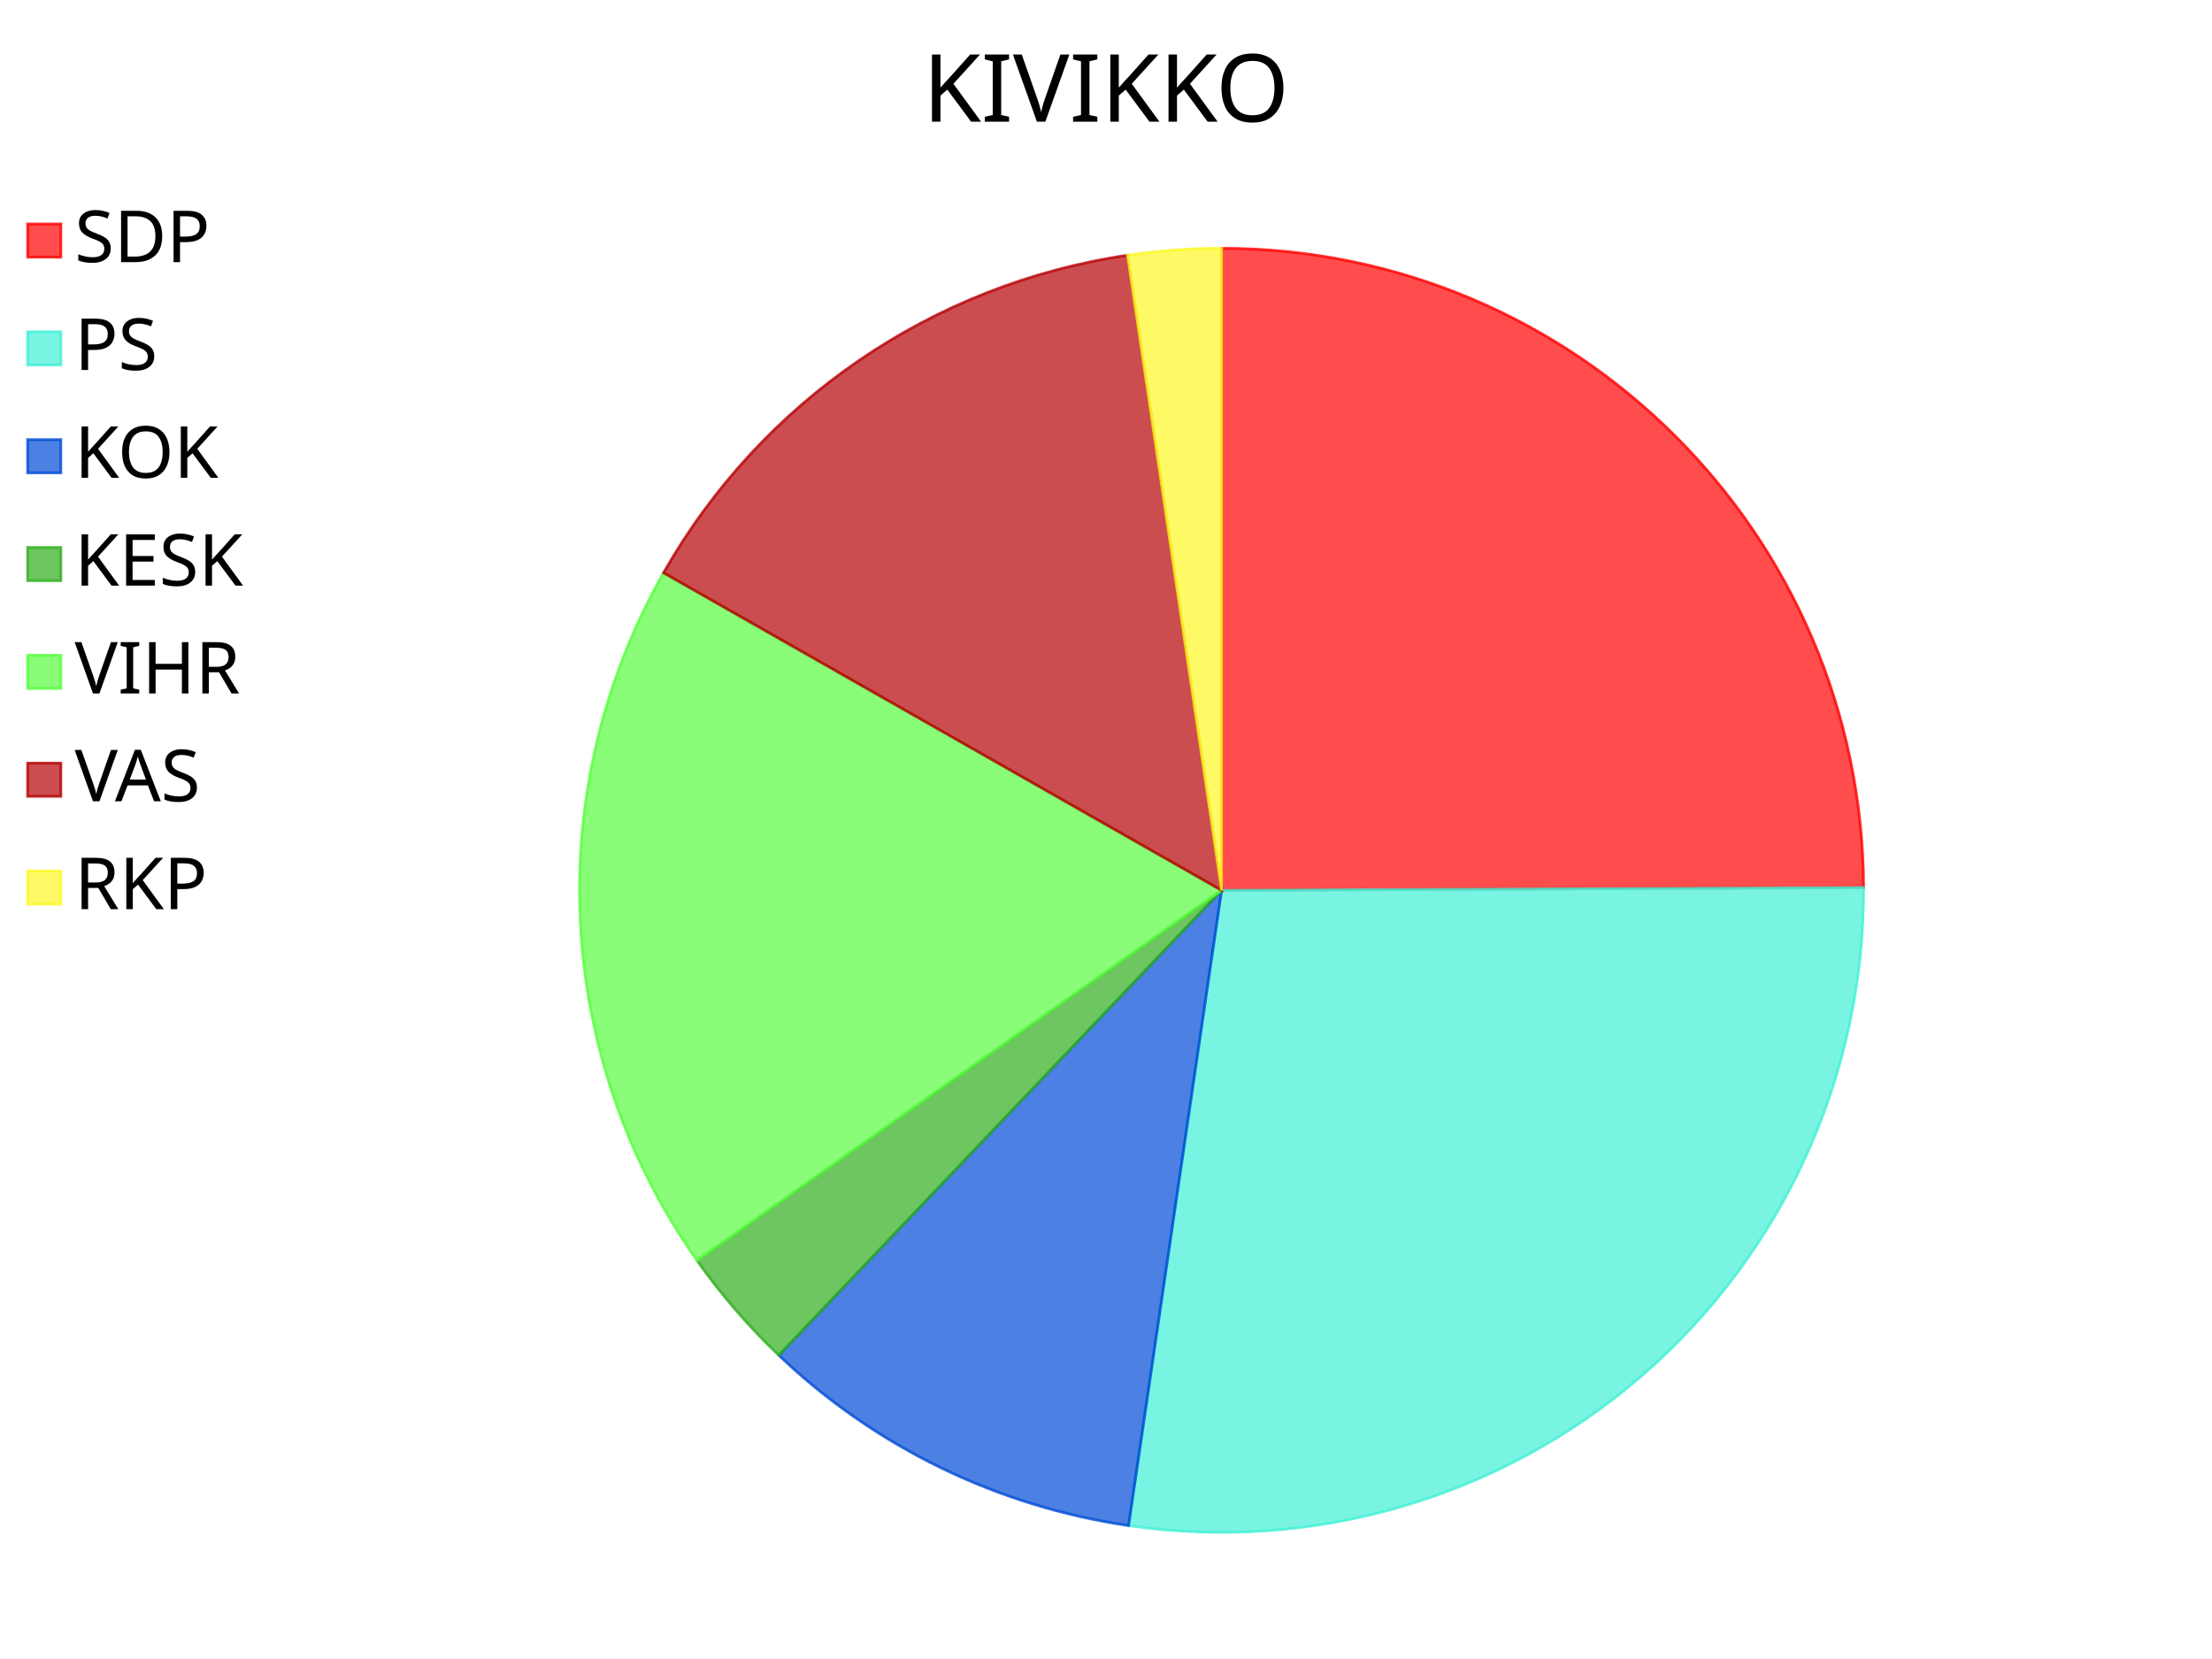
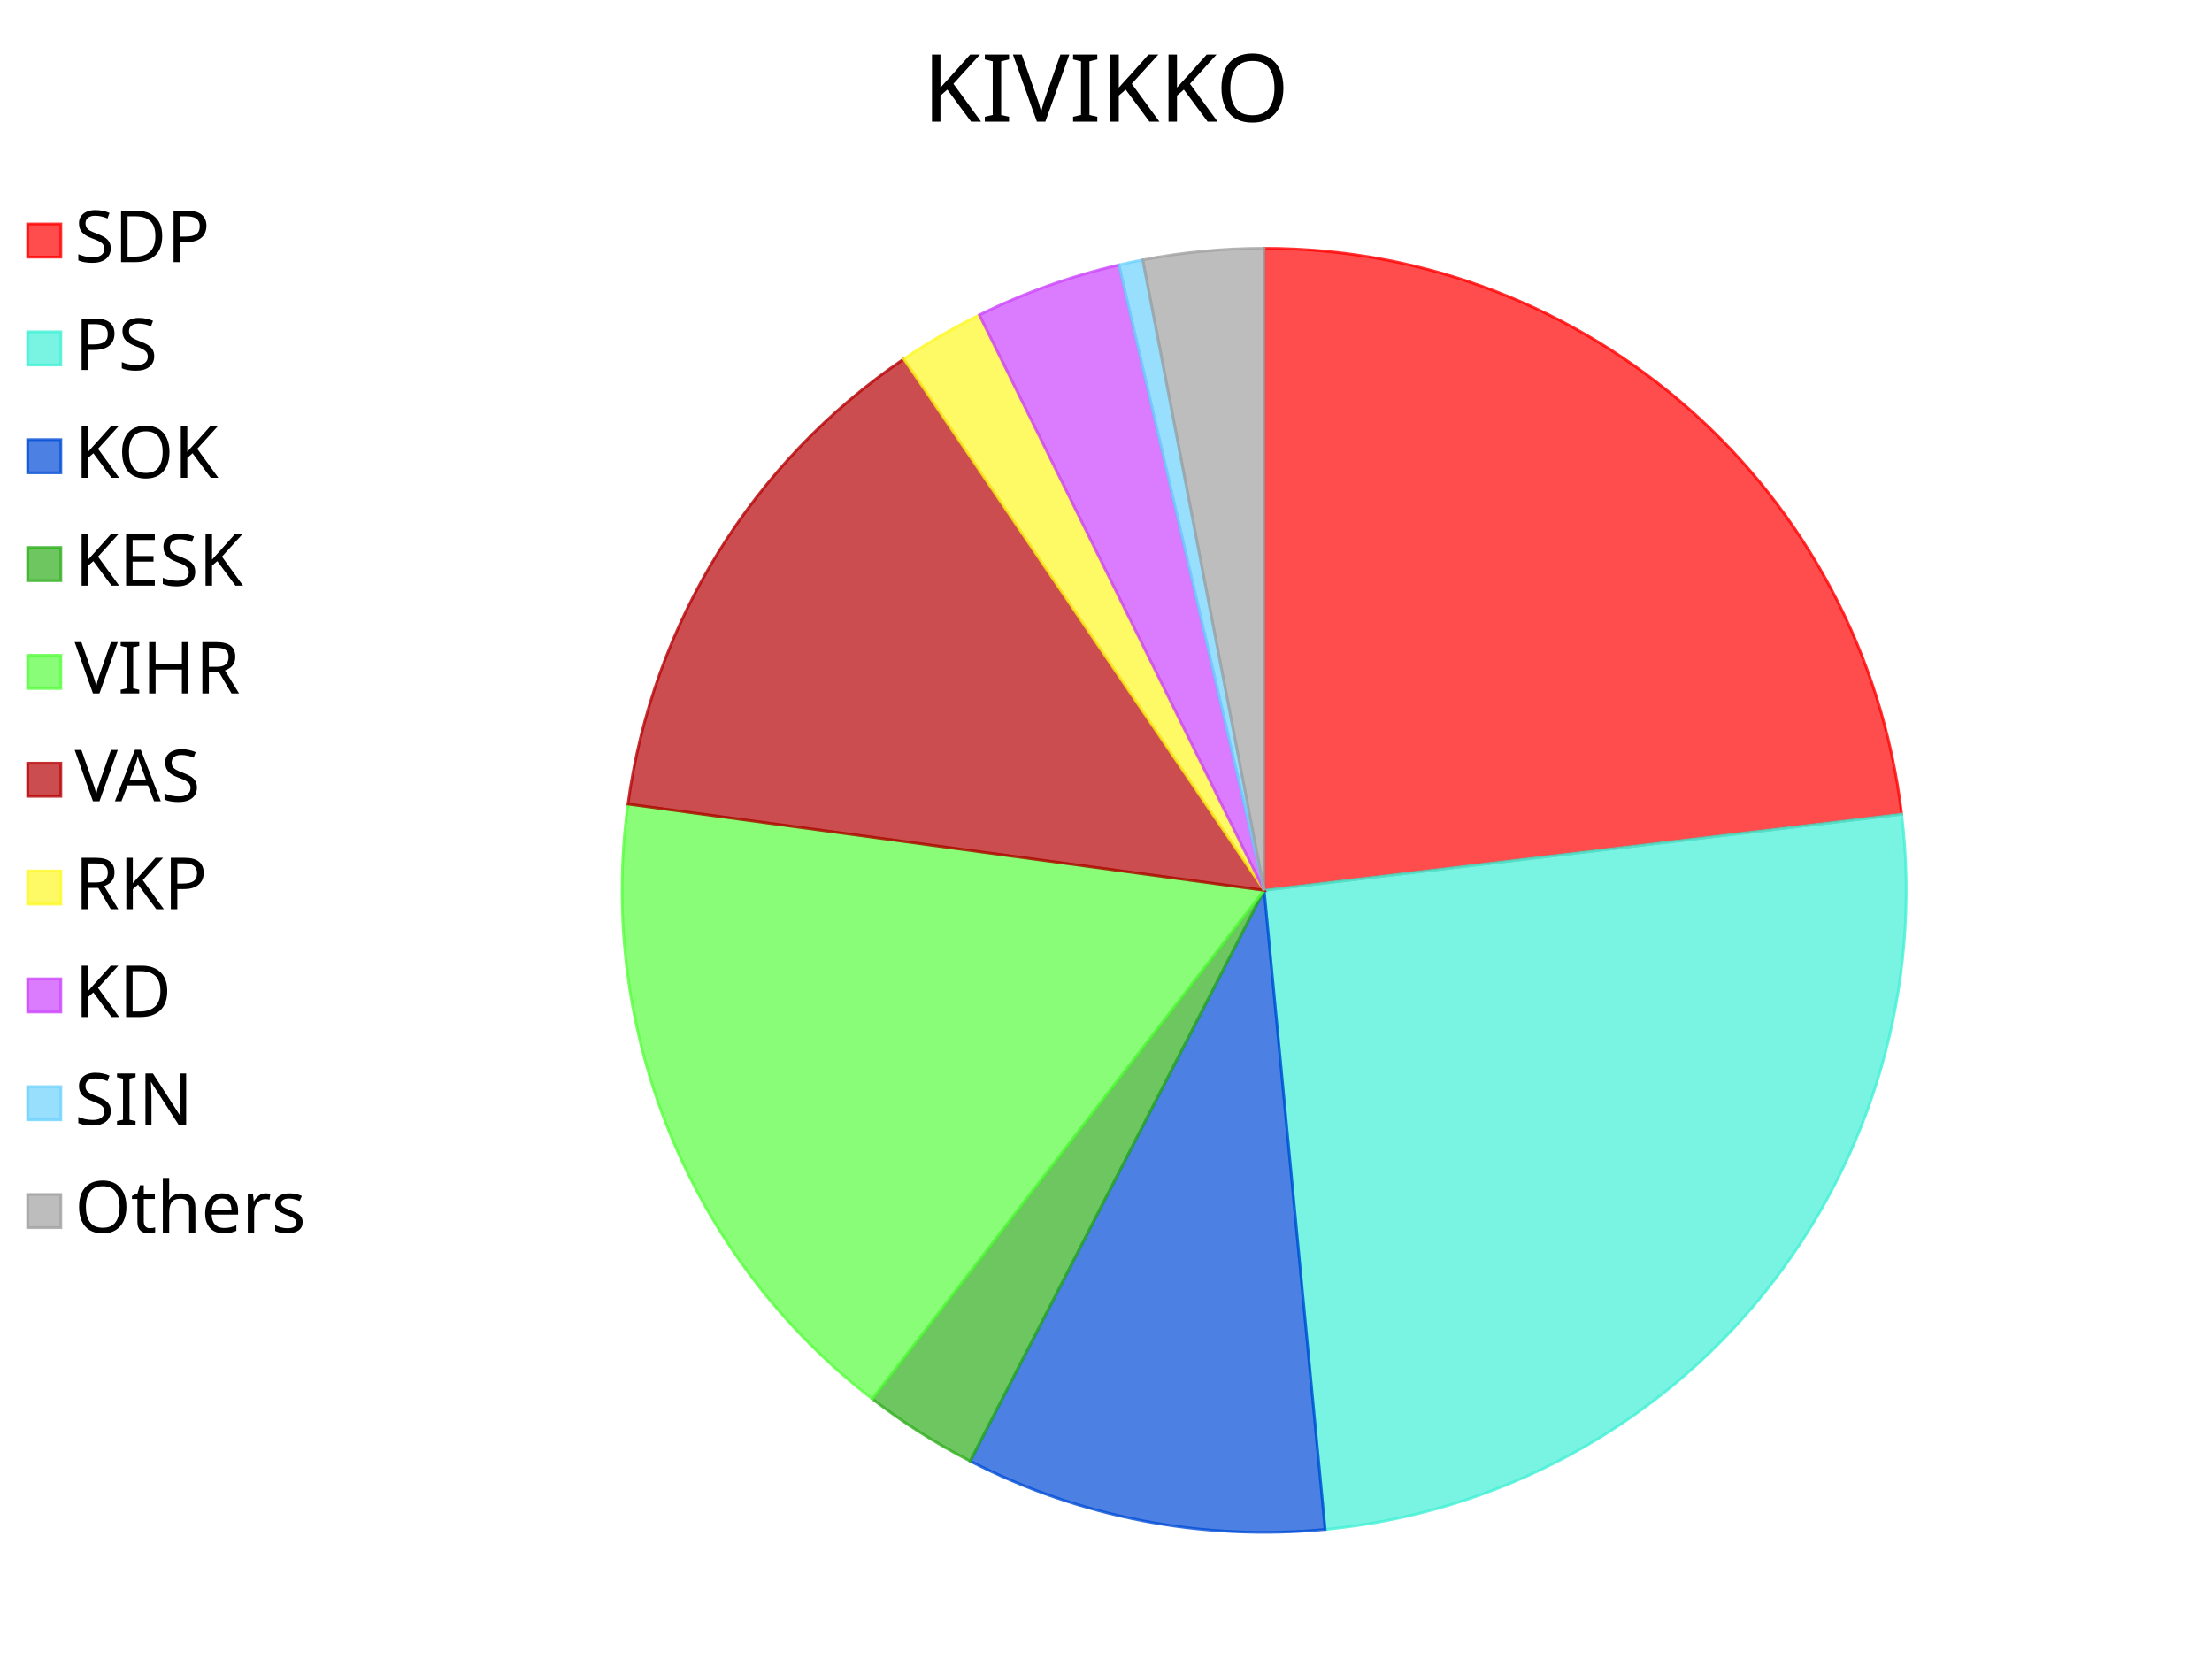
- <svg xmlns="http://www.w3.org/2000/svg" class="pygal-chart" id="chart-9b2dfc12-37bd-41e5-9701-15e95cab3e07" viewBox="0 0 800 600">
+ <svg xmlns="http://www.w3.org/2000/svg" class="pygal-chart" id="chart-26f1e703-0b96-4211-a033-7c0b7a48ba94" viewBox="0 0 800 600">
  <defs>
-     <style type="text/css">#chart-9b2dfc12-37bd-41e5-9701-15e95cab3e07{-webkit-user-select:none;-webkit-font-smoothing:antialiased;font-family:Poppins}#chart-9b2dfc12-37bd-41e5-9701-15e95cab3e07 .title{font-family:Poppins;font-size:34px}#chart-9b2dfc12-37bd-41e5-9701-15e95cab3e07 .legends .legend text{font-family:Poppins;font-size:26px}#chart-9b2dfc12-37bd-41e5-9701-15e95cab3e07 .axis text{font-family:Poppins;font-size:10px}#chart-9b2dfc12-37bd-41e5-9701-15e95cab3e07 .axis text.major{font-family:Poppins;font-size:10px}#chart-9b2dfc12-37bd-41e5-9701-15e95cab3e07 .text-overlay text.value{font-family:Poppins;font-size:16px}#chart-9b2dfc12-37bd-41e5-9701-15e95cab3e07 .text-overlay text.label{font-family:Poppins;font-size:10px}#chart-9b2dfc12-37bd-41e5-9701-15e95cab3e07 .tooltip{font-family:Poppins;font-size:26px}#chart-9b2dfc12-37bd-41e5-9701-15e95cab3e07 text.no_data{font-family:Poppins;font-size:64px}
- #chart-9b2dfc12-37bd-41e5-9701-15e95cab3e07{background-color:#ffffff}#chart-9b2dfc12-37bd-41e5-9701-15e95cab3e07 path,#chart-9b2dfc12-37bd-41e5-9701-15e95cab3e07 line,#chart-9b2dfc12-37bd-41e5-9701-15e95cab3e07 rect,#chart-9b2dfc12-37bd-41e5-9701-15e95cab3e07 circle{-webkit-transition:300ms ease-in;-moz-transition:300ms ease-in;transition:300ms ease-in}#chart-9b2dfc12-37bd-41e5-9701-15e95cab3e07 .graph &gt; .background{fill:#ffffff}#chart-9b2dfc12-37bd-41e5-9701-15e95cab3e07 .plot &gt; .background{fill:#ffffff}#chart-9b2dfc12-37bd-41e5-9701-15e95cab3e07 .graph{fill:#000000}#chart-9b2dfc12-37bd-41e5-9701-15e95cab3e07 text.no_data{fill:#000000}#chart-9b2dfc12-37bd-41e5-9701-15e95cab3e07 .title{fill:#000000}#chart-9b2dfc12-37bd-41e5-9701-15e95cab3e07 .legends .legend text{fill:#000000}#chart-9b2dfc12-37bd-41e5-9701-15e95cab3e07 .legends .legend:hover text{fill:#000000}#chart-9b2dfc12-37bd-41e5-9701-15e95cab3e07 .axis .line{stroke:#000000}#chart-9b2dfc12-37bd-41e5-9701-15e95cab3e07 .axis .guide.line{stroke:#000000}#chart-9b2dfc12-37bd-41e5-9701-15e95cab3e07 .axis .major.line{stroke:#000000}#chart-9b2dfc12-37bd-41e5-9701-15e95cab3e07 .axis text.major{fill:#000000}#chart-9b2dfc12-37bd-41e5-9701-15e95cab3e07 .axis.y .guides:hover .guide.line,#chart-9b2dfc12-37bd-41e5-9701-15e95cab3e07 .line-graph .axis.x .guides:hover .guide.line,#chart-9b2dfc12-37bd-41e5-9701-15e95cab3e07 .stackedline-graph .axis.x .guides:hover .guide.line,#chart-9b2dfc12-37bd-41e5-9701-15e95cab3e07 .xy-graph .axis.x .guides:hover .guide.line{stroke:#000000}#chart-9b2dfc12-37bd-41e5-9701-15e95cab3e07 .axis .guides:hover text{fill:#000000}#chart-9b2dfc12-37bd-41e5-9701-15e95cab3e07 .reactive{fill-opacity:.7;stroke-opacity:.8}#chart-9b2dfc12-37bd-41e5-9701-15e95cab3e07 .ci{stroke:#000000}#chart-9b2dfc12-37bd-41e5-9701-15e95cab3e07 .reactive.active,#chart-9b2dfc12-37bd-41e5-9701-15e95cab3e07 .active .reactive{fill-opacity:.9;stroke-opacity:.9;stroke-width:4}#chart-9b2dfc12-37bd-41e5-9701-15e95cab3e07 .ci .reactive.active{stroke-width:1.5}#chart-9b2dfc12-37bd-41e5-9701-15e95cab3e07 .series text{fill:#000000}#chart-9b2dfc12-37bd-41e5-9701-15e95cab3e07 .tooltip rect{fill:#ffffff;stroke:#000000;-webkit-transition:opacity 300ms ease-in;-moz-transition:opacity 300ms ease-in;transition:opacity 300ms ease-in}#chart-9b2dfc12-37bd-41e5-9701-15e95cab3e07 .tooltip .label{fill:#000000}#chart-9b2dfc12-37bd-41e5-9701-15e95cab3e07 .tooltip .label{fill:#000000}#chart-9b2dfc12-37bd-41e5-9701-15e95cab3e07 .tooltip .legend{font-size:.8em;fill:#000000}#chart-9b2dfc12-37bd-41e5-9701-15e95cab3e07 .tooltip .x_label{font-size:.6em;fill:#000000}#chart-9b2dfc12-37bd-41e5-9701-15e95cab3e07 .tooltip .xlink{font-size:.5em;text-decoration:underline}#chart-9b2dfc12-37bd-41e5-9701-15e95cab3e07 .tooltip .value{font-size:1.5em}#chart-9b2dfc12-37bd-41e5-9701-15e95cab3e07 .bound{font-size:.5em}#chart-9b2dfc12-37bd-41e5-9701-15e95cab3e07 .max-value{font-size:.75em;fill:#000000}#chart-9b2dfc12-37bd-41e5-9701-15e95cab3e07 .map-element{fill:#ffffff;stroke:#000000 !important}#chart-9b2dfc12-37bd-41e5-9701-15e95cab3e07 .map-element .reactive{fill-opacity:inherit;stroke-opacity:inherit}#chart-9b2dfc12-37bd-41e5-9701-15e95cab3e07 .color-0,#chart-9b2dfc12-37bd-41e5-9701-15e95cab3e07 .color-0 a:visited{stroke:#ff0000;fill:#ff0000}#chart-9b2dfc12-37bd-41e5-9701-15e95cab3e07 .color-1,#chart-9b2dfc12-37bd-41e5-9701-15e95cab3e07 .color-1 a:visited{stroke:#42f0d6;fill:#42f0d6}#chart-9b2dfc12-37bd-41e5-9701-15e95cab3e07 .color-2,#chart-9b2dfc12-37bd-41e5-9701-15e95cab3e07 .color-2 a:visited{stroke:#004bd6;fill:#004bd6}#chart-9b2dfc12-37bd-41e5-9701-15e95cab3e07 .color-3,#chart-9b2dfc12-37bd-41e5-9701-15e95cab3e07 .color-3 a:visited{stroke:#30af1d;fill:#30af1d}#chart-9b2dfc12-37bd-41e5-9701-15e95cab3e07 .color-4,#chart-9b2dfc12-37bd-41e5-9701-15e95cab3e07 .color-4 a:visited{stroke:#58fd3f;fill:#58fd3f}#chart-9b2dfc12-37bd-41e5-9701-15e95cab3e07 .color-5,#chart-9b2dfc12-37bd-41e5-9701-15e95cab3e07 .color-5 a:visited{stroke:#b60205;fill:#b60205}#chart-9b2dfc12-37bd-41e5-9701-15e95cab3e07 .color-6,#chart-9b2dfc12-37bd-41e5-9701-15e95cab3e07 .color-6 a:visited{stroke:#fdf926;fill:#fdf926}#chart-9b2dfc12-37bd-41e5-9701-15e95cab3e07 .text-overlay .color-0 text{fill:black}#chart-9b2dfc12-37bd-41e5-9701-15e95cab3e07 .text-overlay .color-1 text{fill:black}#chart-9b2dfc12-37bd-41e5-9701-15e95cab3e07 .text-overlay .color-2 text{fill:black}#chart-9b2dfc12-37bd-41e5-9701-15e95cab3e07 .text-overlay .color-3 text{fill:black}#chart-9b2dfc12-37bd-41e5-9701-15e95cab3e07 .text-overlay .color-4 text{fill:black}#chart-9b2dfc12-37bd-41e5-9701-15e95cab3e07 .text-overlay .color-5 text{fill:black}#chart-9b2dfc12-37bd-41e5-9701-15e95cab3e07 .text-overlay .color-6 text{fill:black}
- #chart-9b2dfc12-37bd-41e5-9701-15e95cab3e07 text.no_data{text-anchor:middle}#chart-9b2dfc12-37bd-41e5-9701-15e95cab3e07 .guide.line{fill:none}#chart-9b2dfc12-37bd-41e5-9701-15e95cab3e07 .centered{text-anchor:middle}#chart-9b2dfc12-37bd-41e5-9701-15e95cab3e07 .title{text-anchor:middle}#chart-9b2dfc12-37bd-41e5-9701-15e95cab3e07 .legends .legend text{fill-opacity:1}#chart-9b2dfc12-37bd-41e5-9701-15e95cab3e07 .axis.x text{text-anchor:middle}#chart-9b2dfc12-37bd-41e5-9701-15e95cab3e07 .axis.x:not(.web) text[transform]{text-anchor:start}#chart-9b2dfc12-37bd-41e5-9701-15e95cab3e07 .axis.x:not(.web) text[transform].backwards{text-anchor:end}#chart-9b2dfc12-37bd-41e5-9701-15e95cab3e07 .axis.y text{text-anchor:end}#chart-9b2dfc12-37bd-41e5-9701-15e95cab3e07 .axis.y text[transform].backwards{text-anchor:start}#chart-9b2dfc12-37bd-41e5-9701-15e95cab3e07 .axis.y2 text{text-anchor:start}#chart-9b2dfc12-37bd-41e5-9701-15e95cab3e07 .axis.y2 text[transform].backwards{text-anchor:end}#chart-9b2dfc12-37bd-41e5-9701-15e95cab3e07 .axis .guide.line{stroke-dasharray:4,4}#chart-9b2dfc12-37bd-41e5-9701-15e95cab3e07 .axis .major.guide.line{stroke-dasharray:6,6}#chart-9b2dfc12-37bd-41e5-9701-15e95cab3e07 .horizontal .axis.y .guide.line,#chart-9b2dfc12-37bd-41e5-9701-15e95cab3e07 .horizontal .axis.y2 .guide.line,#chart-9b2dfc12-37bd-41e5-9701-15e95cab3e07 .vertical .axis.x .guide.line{opacity:0}#chart-9b2dfc12-37bd-41e5-9701-15e95cab3e07 .horizontal .axis.always_show .guide.line,#chart-9b2dfc12-37bd-41e5-9701-15e95cab3e07 .vertical .axis.always_show .guide.line{opacity:1 !important}#chart-9b2dfc12-37bd-41e5-9701-15e95cab3e07 .axis.y .guides:hover .guide.line,#chart-9b2dfc12-37bd-41e5-9701-15e95cab3e07 .axis.y2 .guides:hover .guide.line,#chart-9b2dfc12-37bd-41e5-9701-15e95cab3e07 .axis.x .guides:hover .guide.line{opacity:1}#chart-9b2dfc12-37bd-41e5-9701-15e95cab3e07 .axis .guides:hover text{opacity:1}#chart-9b2dfc12-37bd-41e5-9701-15e95cab3e07 .nofill{fill:none}#chart-9b2dfc12-37bd-41e5-9701-15e95cab3e07 .subtle-fill{fill-opacity:.2}#chart-9b2dfc12-37bd-41e5-9701-15e95cab3e07 .dot{stroke-width:1px;fill-opacity:1}#chart-9b2dfc12-37bd-41e5-9701-15e95cab3e07 .dot.active{stroke-width:5px}#chart-9b2dfc12-37bd-41e5-9701-15e95cab3e07 .dot.negative{fill:transparent}#chart-9b2dfc12-37bd-41e5-9701-15e95cab3e07 text,#chart-9b2dfc12-37bd-41e5-9701-15e95cab3e07 tspan{stroke:none !important}#chart-9b2dfc12-37bd-41e5-9701-15e95cab3e07 .series text.active{opacity:1}#chart-9b2dfc12-37bd-41e5-9701-15e95cab3e07 .tooltip rect{fill-opacity:.95;stroke-width:.5}#chart-9b2dfc12-37bd-41e5-9701-15e95cab3e07 .tooltip text{fill-opacity:1}#chart-9b2dfc12-37bd-41e5-9701-15e95cab3e07 .showable{visibility:hidden}#chart-9b2dfc12-37bd-41e5-9701-15e95cab3e07 .showable.shown{visibility:visible}#chart-9b2dfc12-37bd-41e5-9701-15e95cab3e07 .gauge-background{fill:rgba(229,229,229,1);stroke:none}#chart-9b2dfc12-37bd-41e5-9701-15e95cab3e07 .bg-lines{stroke:#ffffff;stroke-width:2px}</style>
+     <style type="text/css">#chart-26f1e703-0b96-4211-a033-7c0b7a48ba94{-webkit-user-select:none;-webkit-font-smoothing:antialiased;font-family:Poppins}#chart-26f1e703-0b96-4211-a033-7c0b7a48ba94 .title{font-family:Poppins;font-size:34px}#chart-26f1e703-0b96-4211-a033-7c0b7a48ba94 .legends .legend text{font-family:Poppins;font-size:26px}#chart-26f1e703-0b96-4211-a033-7c0b7a48ba94 .axis text{font-family:Poppins;font-size:10px}#chart-26f1e703-0b96-4211-a033-7c0b7a48ba94 .axis text.major{font-family:Poppins;font-size:10px}#chart-26f1e703-0b96-4211-a033-7c0b7a48ba94 .text-overlay text.value{font-family:Poppins;font-size:16px}#chart-26f1e703-0b96-4211-a033-7c0b7a48ba94 .text-overlay text.label{font-family:Poppins;font-size:10px}#chart-26f1e703-0b96-4211-a033-7c0b7a48ba94 .tooltip{font-family:Poppins;font-size:26px}#chart-26f1e703-0b96-4211-a033-7c0b7a48ba94 text.no_data{font-family:Poppins;font-size:64px}
+ #chart-26f1e703-0b96-4211-a033-7c0b7a48ba94{background-color:#ffffff}#chart-26f1e703-0b96-4211-a033-7c0b7a48ba94 path,#chart-26f1e703-0b96-4211-a033-7c0b7a48ba94 line,#chart-26f1e703-0b96-4211-a033-7c0b7a48ba94 rect,#chart-26f1e703-0b96-4211-a033-7c0b7a48ba94 circle{-webkit-transition:300ms ease-out;-moz-transition:300ms ease-out;transition:300ms ease-out}#chart-26f1e703-0b96-4211-a033-7c0b7a48ba94 .graph &gt; .background{fill:#ffffff}#chart-26f1e703-0b96-4211-a033-7c0b7a48ba94 .plot &gt; .background{fill:#ffffff}#chart-26f1e703-0b96-4211-a033-7c0b7a48ba94 .graph{fill:#000000}#chart-26f1e703-0b96-4211-a033-7c0b7a48ba94 text.no_data{fill:#000000}#chart-26f1e703-0b96-4211-a033-7c0b7a48ba94 .title{fill:#000000}#chart-26f1e703-0b96-4211-a033-7c0b7a48ba94 .legends .legend text{fill:#000000}#chart-26f1e703-0b96-4211-a033-7c0b7a48ba94 .legends .legend:hover text{fill:#000000}#chart-26f1e703-0b96-4211-a033-7c0b7a48ba94 .axis .line{stroke:#000000}#chart-26f1e703-0b96-4211-a033-7c0b7a48ba94 .axis .guide.line{stroke:#000000}#chart-26f1e703-0b96-4211-a033-7c0b7a48ba94 .axis .major.line{stroke:#000000}#chart-26f1e703-0b96-4211-a033-7c0b7a48ba94 .axis text.major{fill:#000000}#chart-26f1e703-0b96-4211-a033-7c0b7a48ba94 .axis.y .guides:hover .guide.line,#chart-26f1e703-0b96-4211-a033-7c0b7a48ba94 .line-graph .axis.x .guides:hover .guide.line,#chart-26f1e703-0b96-4211-a033-7c0b7a48ba94 .stackedline-graph .axis.x .guides:hover .guide.line,#chart-26f1e703-0b96-4211-a033-7c0b7a48ba94 .xy-graph .axis.x .guides:hover .guide.line{stroke:#000000}#chart-26f1e703-0b96-4211-a033-7c0b7a48ba94 .axis .guides:hover text{fill:#000000}#chart-26f1e703-0b96-4211-a033-7c0b7a48ba94 .reactive{fill-opacity:.7;stroke-opacity:.8}#chart-26f1e703-0b96-4211-a033-7c0b7a48ba94 .ci{stroke:#000000}#chart-26f1e703-0b96-4211-a033-7c0b7a48ba94 .reactive.active,#chart-26f1e703-0b96-4211-a033-7c0b7a48ba94 .active .reactive{fill-opacity:.9;stroke-opacity:.9;stroke-width:4}#chart-26f1e703-0b96-4211-a033-7c0b7a48ba94 .ci .reactive.active{stroke-width:1.5}#chart-26f1e703-0b96-4211-a033-7c0b7a48ba94 .series text{fill:#000000}#chart-26f1e703-0b96-4211-a033-7c0b7a48ba94 .tooltip rect{fill:#ffffff;stroke:#000000;-webkit-transition:opacity 300ms ease-out;-moz-transition:opacity 300ms ease-out;transition:opacity 300ms ease-out}#chart-26f1e703-0b96-4211-a033-7c0b7a48ba94 .tooltip .label{fill:#000000}#chart-26f1e703-0b96-4211-a033-7c0b7a48ba94 .tooltip .label{fill:#000000}#chart-26f1e703-0b96-4211-a033-7c0b7a48ba94 .tooltip .legend{font-size:.8em;fill:#000000}#chart-26f1e703-0b96-4211-a033-7c0b7a48ba94 .tooltip .x_label{font-size:.6em;fill:#000000}#chart-26f1e703-0b96-4211-a033-7c0b7a48ba94 .tooltip .xlink{font-size:.5em;text-decoration:underline}#chart-26f1e703-0b96-4211-a033-7c0b7a48ba94 .tooltip .value{font-size:1.5em}#chart-26f1e703-0b96-4211-a033-7c0b7a48ba94 .bound{font-size:.5em}#chart-26f1e703-0b96-4211-a033-7c0b7a48ba94 .max-value{font-size:.75em;fill:#000000}#chart-26f1e703-0b96-4211-a033-7c0b7a48ba94 .map-element{fill:#ffffff;stroke:#000000 !important}#chart-26f1e703-0b96-4211-a033-7c0b7a48ba94 .map-element .reactive{fill-opacity:inherit;stroke-opacity:inherit}#chart-26f1e703-0b96-4211-a033-7c0b7a48ba94 .color-0,#chart-26f1e703-0b96-4211-a033-7c0b7a48ba94 .color-0 a:visited{stroke:#ff0000;fill:#ff0000}#chart-26f1e703-0b96-4211-a033-7c0b7a48ba94 .color-1,#chart-26f1e703-0b96-4211-a033-7c0b7a48ba94 .color-1 a:visited{stroke:#42f0d6;fill:#42f0d6}#chart-26f1e703-0b96-4211-a033-7c0b7a48ba94 .color-2,#chart-26f1e703-0b96-4211-a033-7c0b7a48ba94 .color-2 a:visited{stroke:#004bd6;fill:#004bd6}#chart-26f1e703-0b96-4211-a033-7c0b7a48ba94 .color-3,#chart-26f1e703-0b96-4211-a033-7c0b7a48ba94 .color-3 a:visited{stroke:#30af1d;fill:#30af1d}#chart-26f1e703-0b96-4211-a033-7c0b7a48ba94 .color-4,#chart-26f1e703-0b96-4211-a033-7c0b7a48ba94 .color-4 a:visited{stroke:#58fd3f;fill:#58fd3f}#chart-26f1e703-0b96-4211-a033-7c0b7a48ba94 .color-5,#chart-26f1e703-0b96-4211-a033-7c0b7a48ba94 .color-5 a:visited{stroke:#b60205;fill:#b60205}#chart-26f1e703-0b96-4211-a033-7c0b7a48ba94 .color-6,#chart-26f1e703-0b96-4211-a033-7c0b7a48ba94 .color-6 a:visited{stroke:#fdf926;fill:#fdf926}#chart-26f1e703-0b96-4211-a033-7c0b7a48ba94 .color-7,#chart-26f1e703-0b96-4211-a033-7c0b7a48ba94 .color-7 a:visited{stroke:#cb45fc;fill:#cb45fc}#chart-26f1e703-0b96-4211-a033-7c0b7a48ba94 .color-8,#chart-26f1e703-0b96-4211-a033-7c0b7a48ba94 .color-8 a:visited{stroke:#6dd2fd;fill:#6dd2fd}#chart-26f1e703-0b96-4211-a033-7c0b7a48ba94 .color-9,#chart-26f1e703-0b96-4211-a033-7c0b7a48ba94 .color-9 a:visited{stroke:#a1a1a1;fill:#a1a1a1}#chart-26f1e703-0b96-4211-a033-7c0b7a48ba94 .text-overlay .color-0 text{fill:black}#chart-26f1e703-0b96-4211-a033-7c0b7a48ba94 .text-overlay .color-1 text{fill:black}#chart-26f1e703-0b96-4211-a033-7c0b7a48ba94 .text-overlay .color-2 text{fill:black}#chart-26f1e703-0b96-4211-a033-7c0b7a48ba94 .text-overlay .color-3 text{fill:black}#chart-26f1e703-0b96-4211-a033-7c0b7a48ba94 .text-overlay .color-4 text{fill:black}#chart-26f1e703-0b96-4211-a033-7c0b7a48ba94 .text-overlay .color-5 text{fill:black}#chart-26f1e703-0b96-4211-a033-7c0b7a48ba94 .text-overlay .color-6 text{fill:black}#chart-26f1e703-0b96-4211-a033-7c0b7a48ba94 .text-overlay .color-7 text{fill:black}#chart-26f1e703-0b96-4211-a033-7c0b7a48ba94 .text-overlay .color-8 text{fill:black}#chart-26f1e703-0b96-4211-a033-7c0b7a48ba94 .text-overlay .color-9 text{fill:black}
+ #chart-26f1e703-0b96-4211-a033-7c0b7a48ba94 text.no_data{text-anchor:middle}#chart-26f1e703-0b96-4211-a033-7c0b7a48ba94 .guide.line{fill:none}#chart-26f1e703-0b96-4211-a033-7c0b7a48ba94 .centered{text-anchor:middle}#chart-26f1e703-0b96-4211-a033-7c0b7a48ba94 .title{text-anchor:middle}#chart-26f1e703-0b96-4211-a033-7c0b7a48ba94 .legends .legend text{fill-opacity:1}#chart-26f1e703-0b96-4211-a033-7c0b7a48ba94 .axis.x text{text-anchor:middle}#chart-26f1e703-0b96-4211-a033-7c0b7a48ba94 .axis.x:not(.web) text[transform]{text-anchor:start}#chart-26f1e703-0b96-4211-a033-7c0b7a48ba94 .axis.x:not(.web) text[transform].backwards{text-anchor:end}#chart-26f1e703-0b96-4211-a033-7c0b7a48ba94 .axis.y text{text-anchor:end}#chart-26f1e703-0b96-4211-a033-7c0b7a48ba94 .axis.y text[transform].backwards{text-anchor:start}#chart-26f1e703-0b96-4211-a033-7c0b7a48ba94 .axis.y2 text{text-anchor:start}#chart-26f1e703-0b96-4211-a033-7c0b7a48ba94 .axis.y2 text[transform].backwards{text-anchor:end}#chart-26f1e703-0b96-4211-a033-7c0b7a48ba94 .axis .guide.line{stroke-dasharray:4,4}#chart-26f1e703-0b96-4211-a033-7c0b7a48ba94 .axis .major.guide.line{stroke-dasharray:6,6}#chart-26f1e703-0b96-4211-a033-7c0b7a48ba94 .horizontal .axis.y .guide.line,#chart-26f1e703-0b96-4211-a033-7c0b7a48ba94 .horizontal .axis.y2 .guide.line,#chart-26f1e703-0b96-4211-a033-7c0b7a48ba94 .vertical .axis.x .guide.line{opacity:0}#chart-26f1e703-0b96-4211-a033-7c0b7a48ba94 .horizontal .axis.always_show .guide.line,#chart-26f1e703-0b96-4211-a033-7c0b7a48ba94 .vertical .axis.always_show .guide.line{opacity:1 !important}#chart-26f1e703-0b96-4211-a033-7c0b7a48ba94 .axis.y .guides:hover .guide.line,#chart-26f1e703-0b96-4211-a033-7c0b7a48ba94 .axis.y2 .guides:hover .guide.line,#chart-26f1e703-0b96-4211-a033-7c0b7a48ba94 .axis.x .guides:hover .guide.line{opacity:1}#chart-26f1e703-0b96-4211-a033-7c0b7a48ba94 .axis .guides:hover text{opacity:1}#chart-26f1e703-0b96-4211-a033-7c0b7a48ba94 .nofill{fill:none}#chart-26f1e703-0b96-4211-a033-7c0b7a48ba94 .subtle-fill{fill-opacity:.2}#chart-26f1e703-0b96-4211-a033-7c0b7a48ba94 .dot{stroke-width:1px;fill-opacity:1}#chart-26f1e703-0b96-4211-a033-7c0b7a48ba94 .dot.active{stroke-width:5px}#chart-26f1e703-0b96-4211-a033-7c0b7a48ba94 .dot.negative{fill:transparent}#chart-26f1e703-0b96-4211-a033-7c0b7a48ba94 text,#chart-26f1e703-0b96-4211-a033-7c0b7a48ba94 tspan{stroke:none !important}#chart-26f1e703-0b96-4211-a033-7c0b7a48ba94 .series text.active{opacity:1}#chart-26f1e703-0b96-4211-a033-7c0b7a48ba94 .tooltip rect{fill-opacity:.95;stroke-width:.5}#chart-26f1e703-0b96-4211-a033-7c0b7a48ba94 .tooltip text{fill-opacity:1}#chart-26f1e703-0b96-4211-a033-7c0b7a48ba94 .showable{visibility:hidden}#chart-26f1e703-0b96-4211-a033-7c0b7a48ba94 .showable.shown{visibility:visible}#chart-26f1e703-0b96-4211-a033-7c0b7a48ba94 .gauge-background{fill:rgba(229,229,229,1);stroke:none}#chart-26f1e703-0b96-4211-a033-7c0b7a48ba94 .bg-lines{stroke:#ffffff;stroke-width:2px}</style>
  </defs>
  <g class="graph pie-graph vertical">
    <rect class="background" height="600" width="800" x="0" y="0" />
-     <g class="plot" transform="translate(104, 64)">
-       <rect class="background" height="516" width="675.6" x="0" y="0" />
+     <g class="plot" transform="translate(135, 64)">
+       <rect class="background" height="516" width="644.4" x="0" y="0" />
      <g class="series serie-0 color-0">
        <g class="slices">
          <g class="slice">
-             <path class="slice reactive tooltip-trigger" d="M337.8 25.8 A232.2 232.2 0 0 1 569.998 257.007 L337.8 258 A0 0 0 0 0 337.8 258 z" />
+             <path class="slice reactive tooltip-trigger" d="M322.2 25.8 A232.2 232.2 0 0 1 552.761 230.461 L322.2 258 A0 0 0 0 0 322.2 258 z" />
          </g>
        </g>
      </g>
      <g class="series serie-1 color-1">
        <g class="slices">
          <g class="slice">
-             <path class="slice reactive tooltip-trigger" d="M569.998 257.007 A232.2 232.2 0 0 1 304.165 487.751 L337.8 258 A0 0 0 0 0 337.8 258 z" />
+             <path class="slice reactive tooltip-trigger" d="M552.761 230.461 A232.2 232.2 0 0 1 344.25 489.151 L322.2 258 A0 0 0 0 0 322.2 258 z" />
          </g>
        </g>
      </g>
      <g class="series serie-2 color-2">
        <g class="slices">
          <g class="slice">
-             <path class="slice reactive tooltip-trigger" d="M304.165 487.751 A232.2 232.2 0 0 1 177.659 426.142 L337.8 258 A0 0 0 0 0 337.8 258 z" />
+             <path class="slice reactive tooltip-trigger" d="M344.25 489.151 A232.2 232.2 0 0 1 215.899 464.439 L322.2 258 A0 0 0 0 0 322.2 258 z" />
          </g>
        </g>
      </g>
      <g class="series serie-3 color-3">
        <g class="slices">
          <g class="slice">
-             <path class="slice reactive tooltip-trigger" d="M177.659 426.142 A232.2 232.2 0 0 1 148.12 391.933 L337.8 258 A0 0 0 0 0 337.8 258 z" />
+             <path class="slice reactive tooltip-trigger" d="M215.899 464.439 A232.2 232.2 0 0 1 180.529 441.974 L322.2 258 A0 0 0 0 0 322.2 258 z" />
          </g>
        </g>
      </g>
      <g class="series serie-4 color-4">
        <g class="slices">
          <g class="slice">
-             <path class="slice reactive tooltip-trigger" d="M148.12 391.933 A232.2 232.2 0 0 1 135.985 143.163 L337.8 258 A0 0 0 0 0 337.8 258 z" />
+             <path class="slice reactive tooltip-trigger" d="M180.529 441.974 A232.2 232.2 0 0 1 92.104 226.81 L322.2 258 A0 0 0 0 0 322.2 258 z" />
          </g>
        </g>
      </g>
      <g class="series serie-5 color-5">
        <g class="slices">
          <g class="slice">
-             <path class="slice reactive tooltip-trigger" d="M135.985 143.163 A232.2 232.2 0 0 1 303.772 28.307 L337.8 258 A0 0 0 0 0 337.8 258 z" />
+             <path class="slice reactive tooltip-trigger" d="M92.104 226.81 A232.2 232.2 0 0 1 191.861 65.832 L322.2 258 A0 0 0 0 0 322.2 258 z" />
          </g>
        </g>
      </g>
      <g class="series serie-6 color-6">
        <g class="slices">
          <g class="slice">
-             <path class="slice reactive tooltip-trigger" d="M303.772 28.307 A232.2 232.2 0 0 1 337.8 25.8 L337.8 258 A0 0 0 0 0 337.8 258 z" />
+             <path class="slice reactive tooltip-trigger" d="M191.861 65.832 A232.2 232.2 0 0 1 219.184 49.902 L322.2 258 A0 0 0 0 0 322.2 258 z" />
+           </g>
+         </g>
+       </g>
+       <g class="series serie-7 color-7">
+         <g class="slices">
+           <g class="slice">
+             <path class="slice reactive tooltip-trigger" d="M219.184 49.902 A232.2 232.2 0 0 1 269.66 31.822 L322.2 258 A0 0 0 0 0 322.2 258 z" />
+           </g>
+         </g>
+       </g>
+       <g class="series serie-8 color-8">
+         <g class="slices">
+           <g class="slice">
+             <path class="slice reactive tooltip-trigger" d="M269.66 31.822 A232.2 232.2 0 0 1 278.3 29.988 L322.2 258 A0 0 0 0 0 322.2 258 z" />
+           </g>
+         </g>
+       </g>
+       <g class="series serie-9 color-9">
+         <g class="slices">
+           <g class="slice">
+             <path class="slice reactive tooltip-trigger" d="M278.3 29.988 A232.2 232.2 0 0 1 322.2 25.8 L322.2 258 A0 0 0 0 0 322.2 258 z" />
          </g>
        </g>
      </g>
    </g>
    <g class="titles">
      <text class="title plot_title" x="400.0" y="44">KIVIKKO</text>
    </g>
-     <g class="plot overlay" transform="translate(104, 64)">
+     <g class="plot overlay" transform="translate(135, 64)">
      <g class="series serie-0 color-0" />
      <g class="series serie-1 color-1" />
      <g class="series serie-2 color-2" />
      <g class="series serie-3 color-3" />
      <g class="series serie-4 color-4" />
      <g class="series serie-5 color-5" />
      <g class="series serie-6 color-6" />
+       <g class="series serie-7 color-7" />
+       <g class="series serie-8 color-8" />
+       <g class="series serie-9 color-9" />
    </g>
-     <g class="plot text-overlay" transform="translate(104, 64)">
+     <g class="plot text-overlay" transform="translate(135, 64)">
      <g class="series serie-0 color-0" />
      <g class="series serie-1 color-1" />
      <g class="series serie-2 color-2" />
      <g class="series serie-3 color-3" />
      <g class="series serie-4 color-4" />
      <g class="series serie-5 color-5" />
      <g class="series serie-6 color-6" />
+       <g class="series serie-7 color-7" />
+       <g class="series serie-8 color-8" />
+       <g class="series serie-9 color-9" />
    </g>
-     <g class="plot tooltip-overlay" transform="translate(104, 64)">
+     <g class="plot tooltip-overlay" transform="translate(135, 64)">
      <g class="tooltip" style="opacity: 0" transform="translate(0 0)">
        <rect class="tooltip-box" height="0" rx="0" ry="0" width="0" />
        <g class="text" />
      </g>
    </g>
    <g class="legends" transform="translate(10, 74)">
      <g class="legend reactive activate-serie" id="activate-serie-0">
        <rect class="color-0 reactive" height="12" width="12" x="0.0" y="7.0" />
        <text x="17.0" y="20.8">SDP</text>
      </g>
      <g class="legend reactive activate-serie" id="activate-serie-1">
        <rect class="color-1 reactive" height="12" width="12" x="0.0" y="46.0" />
        <text x="17.0" y="59.8">PS</text>
      </g>
      <g class="legend reactive activate-serie" id="activate-serie-2">
        <rect class="color-2 reactive" height="12" width="12" x="0.0" y="85.0" />
        <text x="17.0" y="98.8">KOK</text>
      </g>
      <g class="legend reactive activate-serie" id="activate-serie-3">
        <rect class="color-3 reactive" height="12" width="12" x="0.0" y="124.0" />
        <text x="17.0" y="137.8">KESK</text>
      </g>
      <g class="legend reactive activate-serie" id="activate-serie-4">
        <rect class="color-4 reactive" height="12" width="12" x="0.0" y="163.0" />
        <text x="17.0" y="176.8">VIHR</text>
      </g>
      <g class="legend reactive activate-serie" id="activate-serie-5">
        <rect class="color-5 reactive" height="12" width="12" x="0.0" y="202.0" />
        <text x="17.0" y="215.8">VAS</text>
      </g>
      <g class="legend reactive activate-serie" id="activate-serie-6">
        <rect class="color-6 reactive" height="12" width="12" x="0.0" y="241.0" />
        <text x="17.0" y="254.8">RKP</text>
      </g>
+       <g class="legend reactive activate-serie" id="activate-serie-7">
+         <rect class="color-7 reactive" height="12" width="12" x="0.0" y="280.0" />
+         <text x="17.0" y="293.8">KD</text>
+       </g>
+       <g class="legend reactive activate-serie" id="activate-serie-8">
+         <rect class="color-8 reactive" height="12" width="12" x="0.0" y="319.0" />
+         <text x="17.0" y="332.8">SIN</text>
+       </g>
+       <g class="legend reactive activate-serie" id="activate-serie-9">
+         <rect class="color-9 reactive" height="12" width="12" x="0.0" y="358.0" />
+         <text x="17.0" y="371.8">Others</text>
+       </g>
    </g>
    <g class="legends" transform="translate(790, 74)" />
  </g>
</svg>
